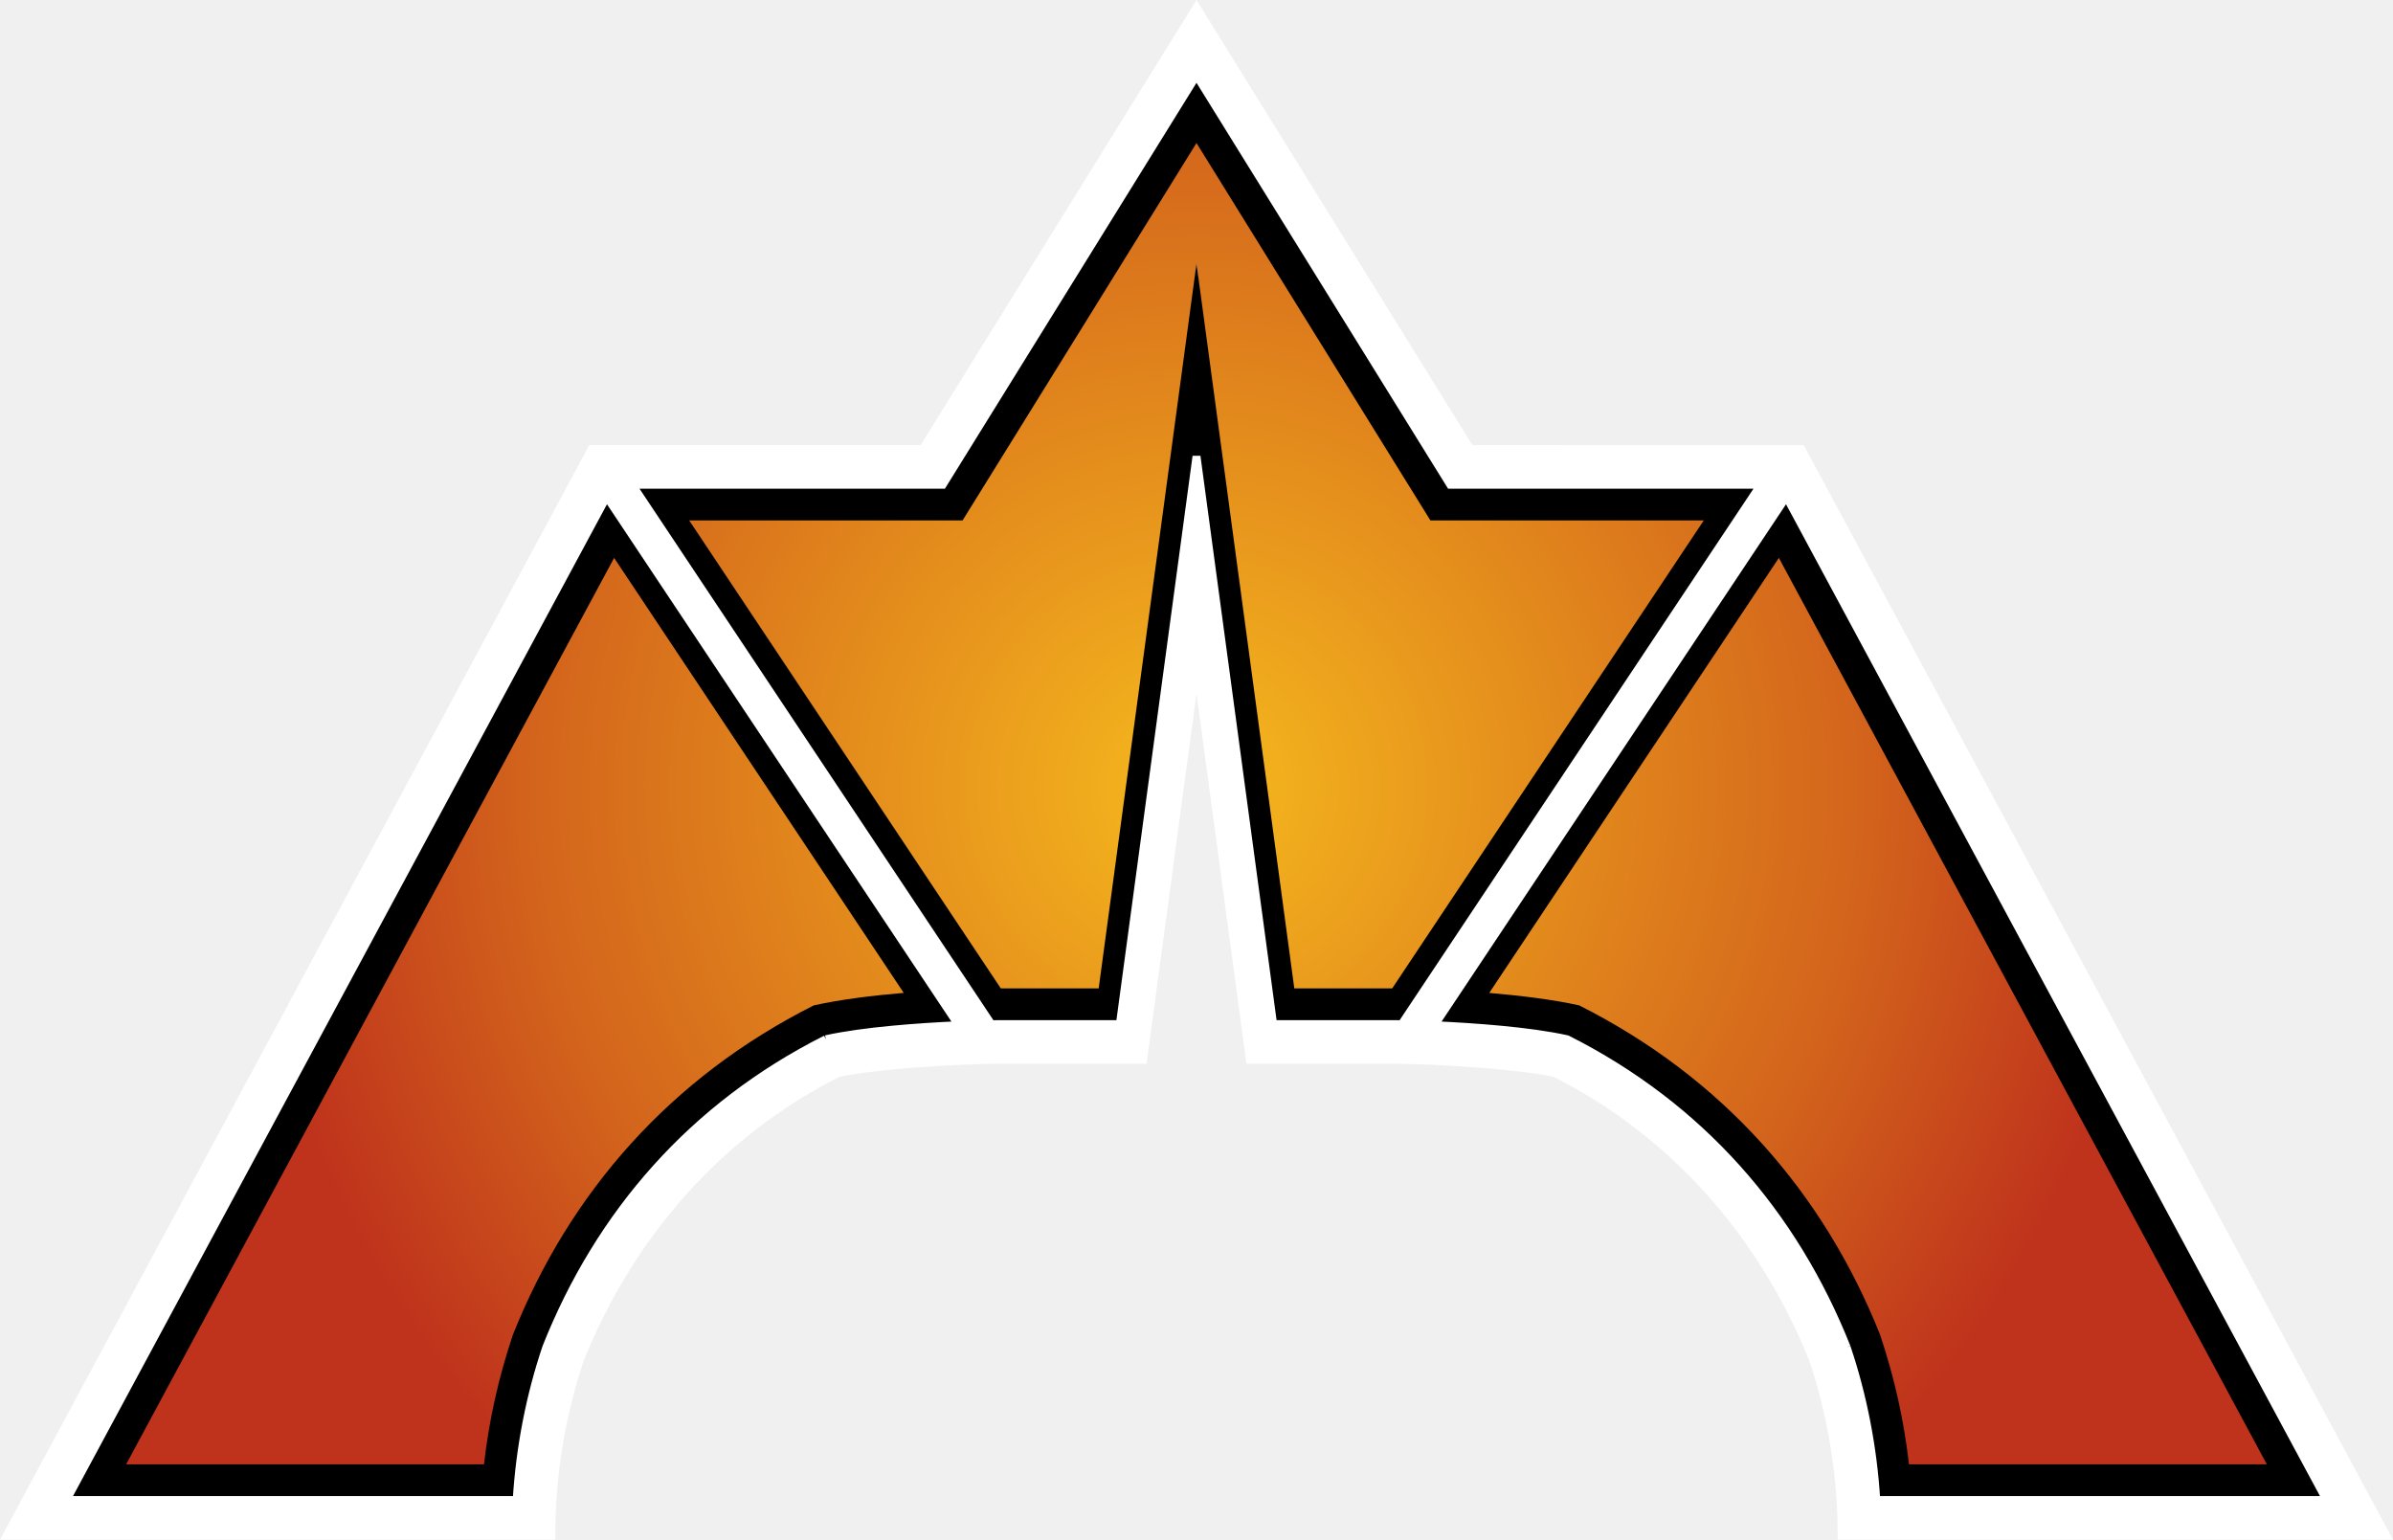
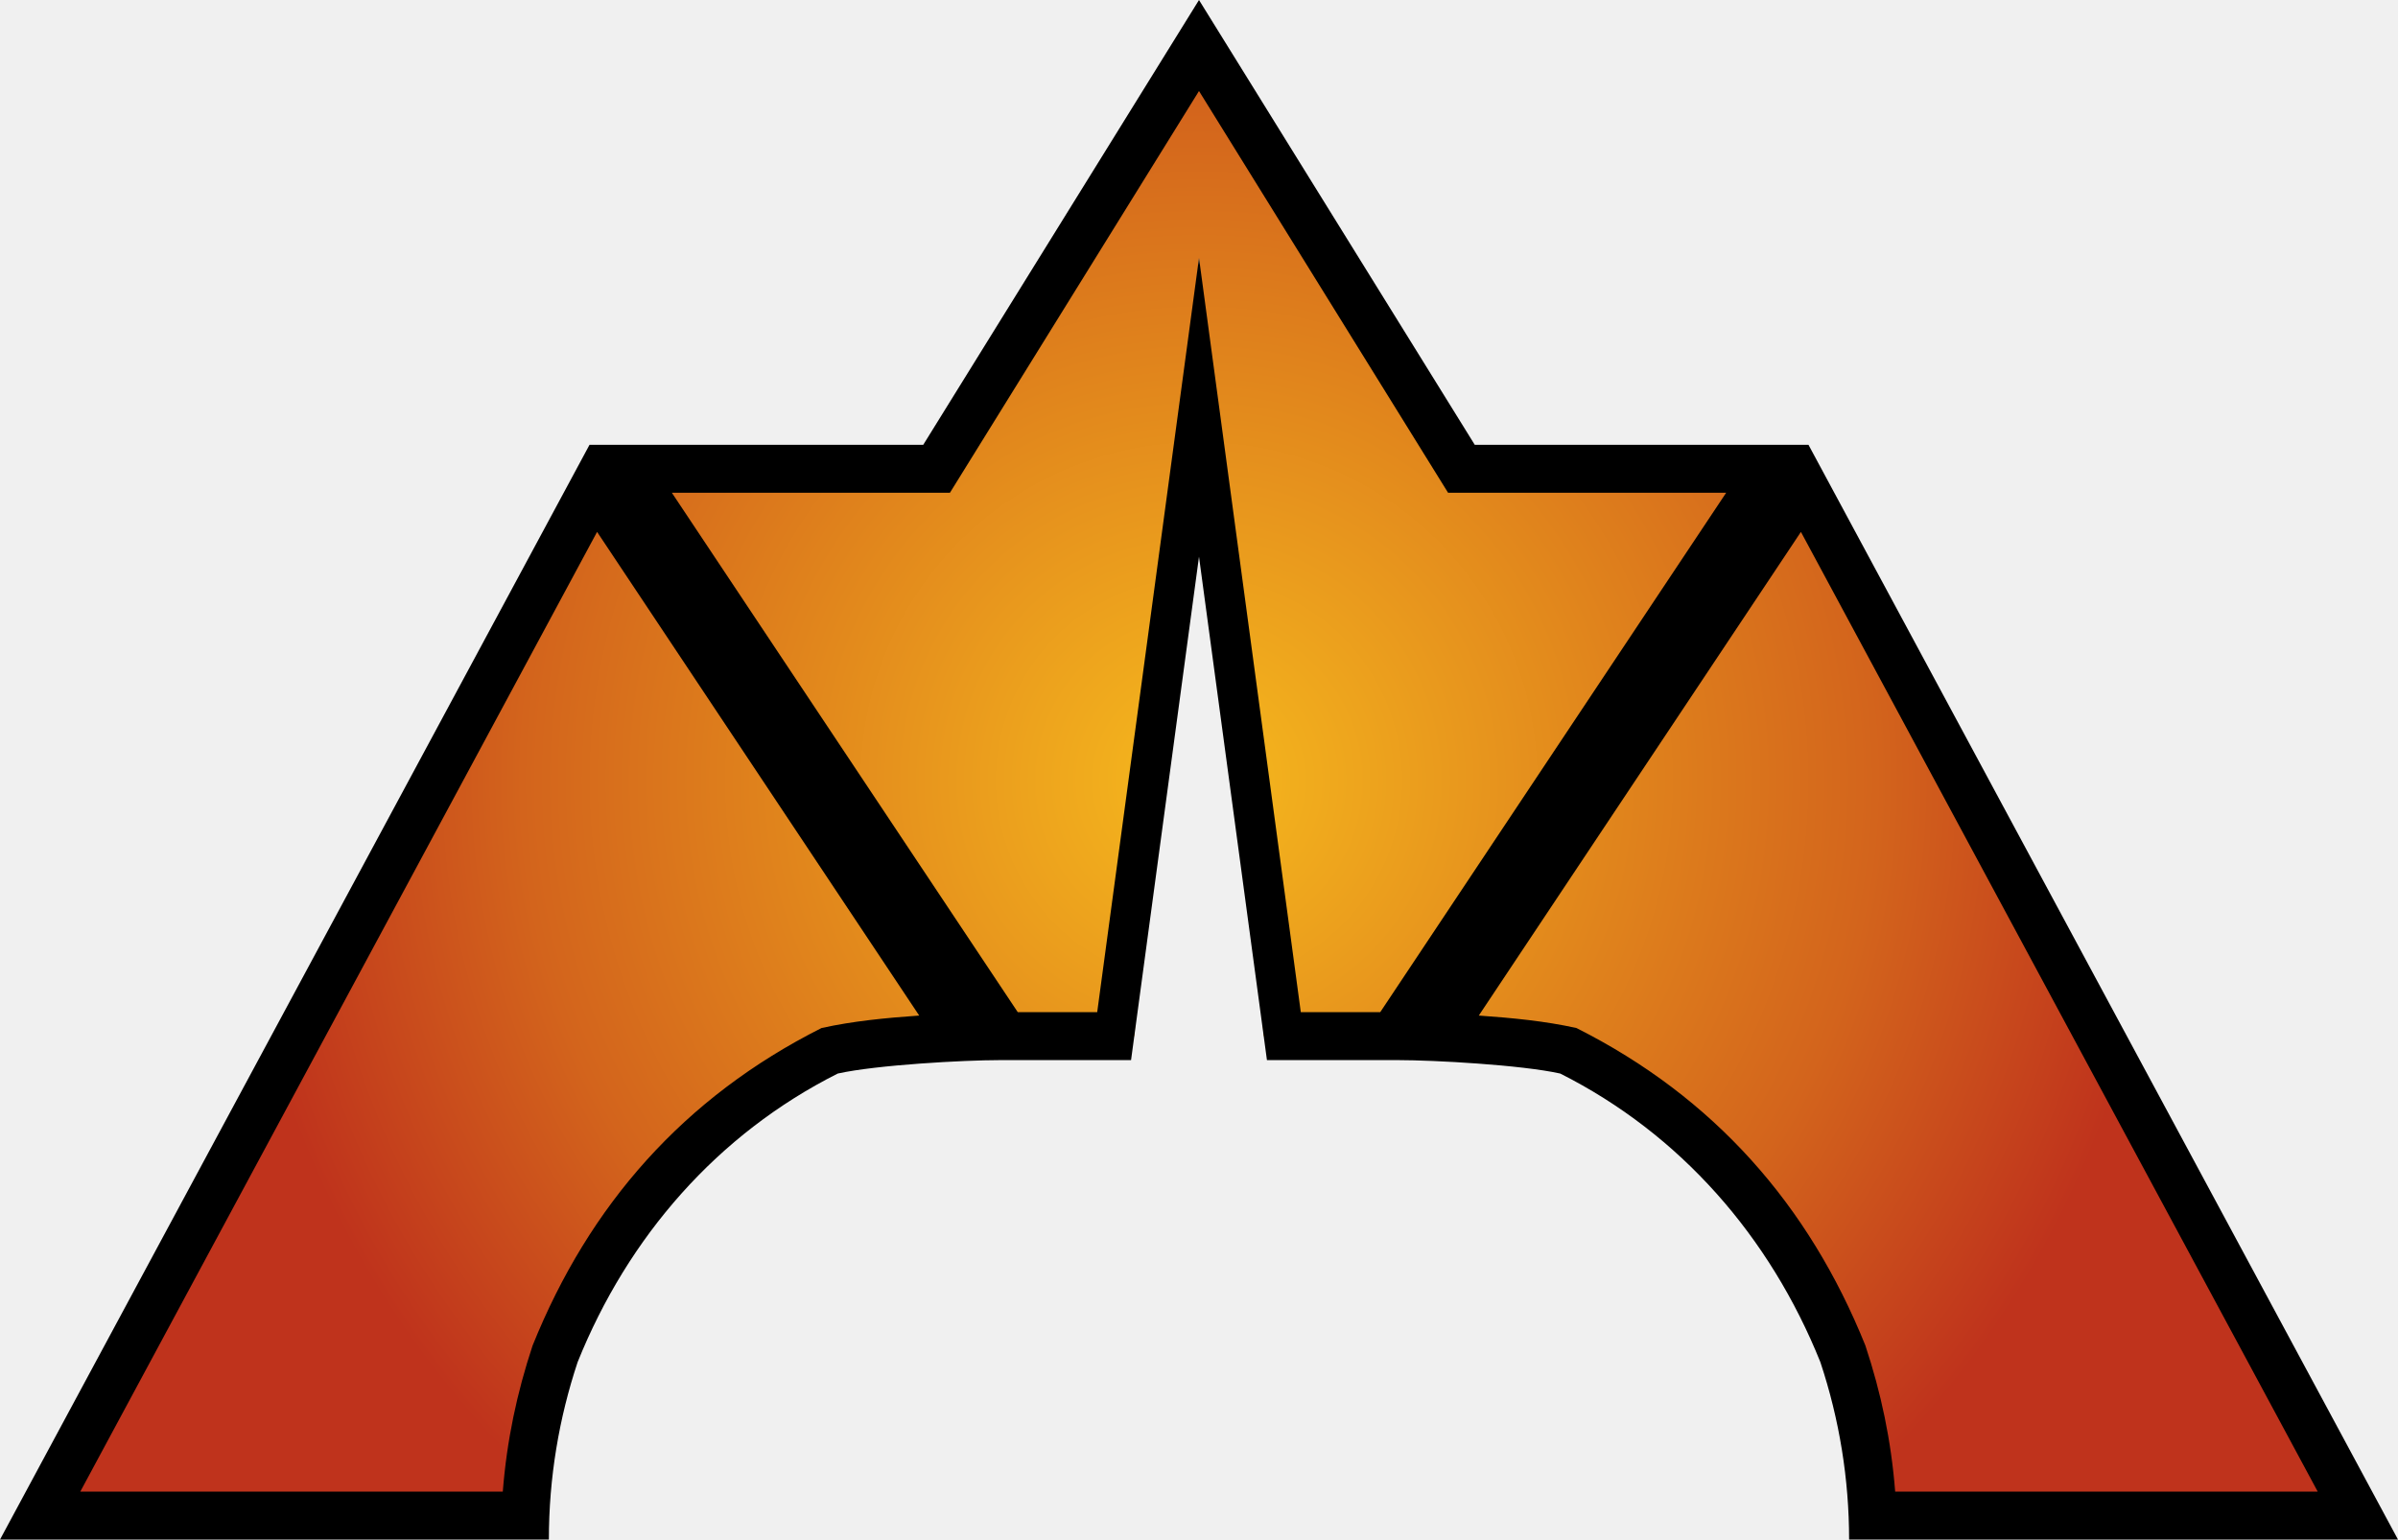
- <svg xmlns="http://www.w3.org/2000/svg" xmlns:xlink="http://www.w3.org/1999/xlink" width="601.344" height="386.94">
-   <radialGradient id="a" cx="0" cy="0" r="1" fx="0" fy="0" gradientTransform="matrix(119.0863 0 0 -119.0863 150 94.813)" gradientUnits="userSpaceOnUse" spreadMethod="pad">
-     <stop offset="0" style="stop-color:#f6b91d" />
-     <stop offset=".7" style="stop-color:#d3641c" />
-     <stop offset="1" style="stop-color:#bf331c" />
+ <svg xmlns="http://www.w3.org/2000/svg" xmlns:xlink="http://www.w3.org/1999/xlink" width="600" height="385.332" version="1.1" id="svg14">
+   <defs id="defs18">
+     <radialGradient xlink:href="#a-6" id="b-3" cx="0" cy="0" r="1" fx="0" fy="0" gradientTransform="matrix(237.3804,0,0,237.3804,300.672,197.944)" gradientUnits="userSpaceOnUse" spreadMethod="pad" />
+     <radialGradient id="a-6" cx="0" cy="0" r="1" fx="0" fy="0" gradientTransform="matrix(119.0863,0,0,-119.0863,150,94.813)" gradientUnits="userSpaceOnUse" spreadMethod="pad">
+       <stop offset="0" style="stop-color:#f6b91d" id="stop2-7" />
+       <stop offset=".7" style="stop-color:#d3641c" id="stop4-5" />
+       <stop offset="1" style="stop-color:#bf331c" id="stop6-3" />
+     </radialGradient>
+   </defs>
+   <radialGradient id="a" cx="0" cy="0" r="1" fx="0" fy="0" gradientTransform="matrix(121.408 0 0 -121.408 150 94.985)" gradientUnits="userSpaceOnUse" spreadMethod="pad">
+     <stop offset="0" style="stop-color:#ebd491" id="stop2" />
+     <stop offset=".7" style="stop-color:#d2bb7b" id="stop4" />
+     <stop offset="1" style="stop-color:#8b723c" id="stop6" />
  </radialGradient>
-   <radialGradient xlink:href="#a" id="b" cx="0" cy="0" r="1" fx="0" fy="0" gradientTransform="translate(300.672 197.944)scale(237.3804)" gradientUnits="userSpaceOnUse" spreadMethod="pad" />
-   <path d="M236.895 121.823H154.04L16.685 376.972h113.16c.8-13.345 3.433-26.527 7.446-38.388 13.34-33.602 36.793-60.546 70.258-77.41 12.683-2.808 73.96-4.47 73.96-4.47l19.2-190.483 19.143 190.62s63.958 2.123 73.94 4.333c33.523 16.894 56.945 43.876 70.257 77.41 4.018 11.878 6.643 25.06 7.445 38.388h113.164L447.306 121.823H364.45L300.672 18.92z" style="fill:url(#b)" />
-   <path d="M472.474 335.493c-14.195-35.62-39.37-64.568-75.646-82.831-6.536-1.452-14.733-2.456-22.593-3.124l72.783-109.323 122.623 227.788h-89.926c-1.283-11.245-3.685-21.84-7.24-32.51m-122.63-87.091h-24.592L300.67 66.222l-24.58 182.18h-24.592l-78.303-117.608h68.693l58.782-94.847 58.784 94.847 68.69.002zm-145.333 4.26c-35.954 18.1-61.334 46.915-75.646 82.831-3.542 10.629-5.956 21.22-7.244 32.51h-89.92l122.623-227.788 72.777 109.313c-7.632.64-15.81 1.627-22.59 3.134m248.152-139.806-83.223-.002-68.77-110.962-68.77 110.962h-83.223L1.668 385.943h136.878c0-15.484 2.545-30.36 7.17-44.268 12.572-31.292 34.895-56.893 64.87-71.986 9.753-2.169 31.616-3.347 40.283-3.347h32.858l16.944-125.581 16.943 125.581h32.857c8.667 0 30.53 1.178 40.283 3.347 29.974 15.093 52.298 40.694 64.87 71.986a140 140 0 0 1 7.168 44.268h136.883z" style="stroke:#fff;stroke-width:1.993;stroke-opacity:0" />
-   <path d="M464.048 338.585c-13.31-33.535-36.733-60.517-70.257-77.41-9.55-2.115-23.625-3.092-33.337-3.528l88.45-132.851 135.754 252.176H471.492c-.8-13.327-3.425-26.51-7.444-38.387m-144.125-81.213-19.25-142.7-19.253 142.7c-17.617.002-31.742.006-32.322.014l-90.253-135.562h78.05l63.777-102.905 63.777 102.905 78.05.002-90.254 135.56c-.584-.008-14.706-.012-32.322-.015m-112.375 3.804c-33.464 16.863-56.918 43.81-70.257 77.41-4.013 11.86-6.646 25.042-7.447 38.387H16.685L152.44 124.794l88.45 132.852c-9.713.437-23.79 1.413-33.34 3.528m245.114-148.318-83.222-.002-68.77-110.962L231.9 112.854h-83.222L1.67 385.943h136.876c0-15.485 2.545-30.361 7.172-44.269 12.57-31.29 34.895-56.892 64.87-71.986 9.76-2.168 31.638-3.346 40.283-3.346h36.378l13.424-99.492 13.423 99.492h36.374c8.638 0 30.52 1.176 40.284 3.346 29.976 15.094 52.3 40.697 64.87 71.986a140 140 0 0 1 7.168 44.269h136.883z" style="fill:#fff;stroke:#fff;stroke-width:1.993" />
+   <radialGradient xlink:href="#a-6" id="b" cx="0" cy="0" r="1" fx="0" fy="0" gradientTransform="matrix(242.8159,0,0,242.8159,300,195.362)" gradientUnits="userSpaceOnUse" spreadMethod="pad" />
+   <path d="M234.34 117.333h-83.256l-141.042 262h121.412a146.5 146.5 0 0 1 7.38-40.308l.128-.344c13.55-33.732 37.05-59.788 67.952-75.348l.668-.336.728-.162c10.344-2.3 32.66-3.502 41.72-3.502h33.778l16.194-194.788 16.19 194.788h33.776c9.062 0 31.376 1.202 41.718 3.502l.728.162.668.336c30.904 15.56 54.402 41.616 67.956 75.348l.124.344a146.4 146.4 0 0 1 7.376 40.308h121.418l-141.04-262H365.66L300 11.39Z" style="fill:url(#b);font-variation-settings:normal;opacity:1;vector-effect:none;fill-opacity:1.0;stroke-width:1;stroke-linecap:butt;stroke-linejoin:miter;stroke-miterlimit:4;stroke-dasharray:none;stroke-dashoffset:0;stroke-opacity:1;-inkscape-stroke:none;stop-color:#000000;stop-opacity:1" id="path10" />
+   <path d="M466.74 336.782c-14.178-35.242-37.914-62.164-72.294-79.48-7.896-1.756-16.094-2.534-24.438-3.122l80.598-121.05 129.306 240.202H474.19c-1.008-12.834-3.536-24.742-7.45-36.55m-121.396-83.45h-19.872l-25.47-188.788-25.474 188.788h-19.872l-86.55-130h69.574L300 22.78l62.32 100.552 69.578.002zm-139.794 3.97c-34.378 17.314-58.114 44.234-72.294 79.48-3.906 11.784-6.442 23.688-7.454 36.55H20.088l129.308-240.206 80.596 121.054c-8.334.586-16.602 1.378-24.442 3.122M452.5 111.334l-83.5-.002L300 0l-69 111.332h-83.5L0 385.332h137.332c0-15.534 2.554-30.46 7.196-44.416 12.612-31.394 35.01-57.082 65.086-72.224 9.784-2.176 31.722-3.36 40.418-3.36H283l17-125.998 17 125.998h32.964c8.696 0 30.634 1.184 40.418 3.36 30.074 15.142 52.474 40.83 65.086 72.224a140.5 140.5 0 0 1 7.192 44.416H600Z" id="path12" />
</svg>
